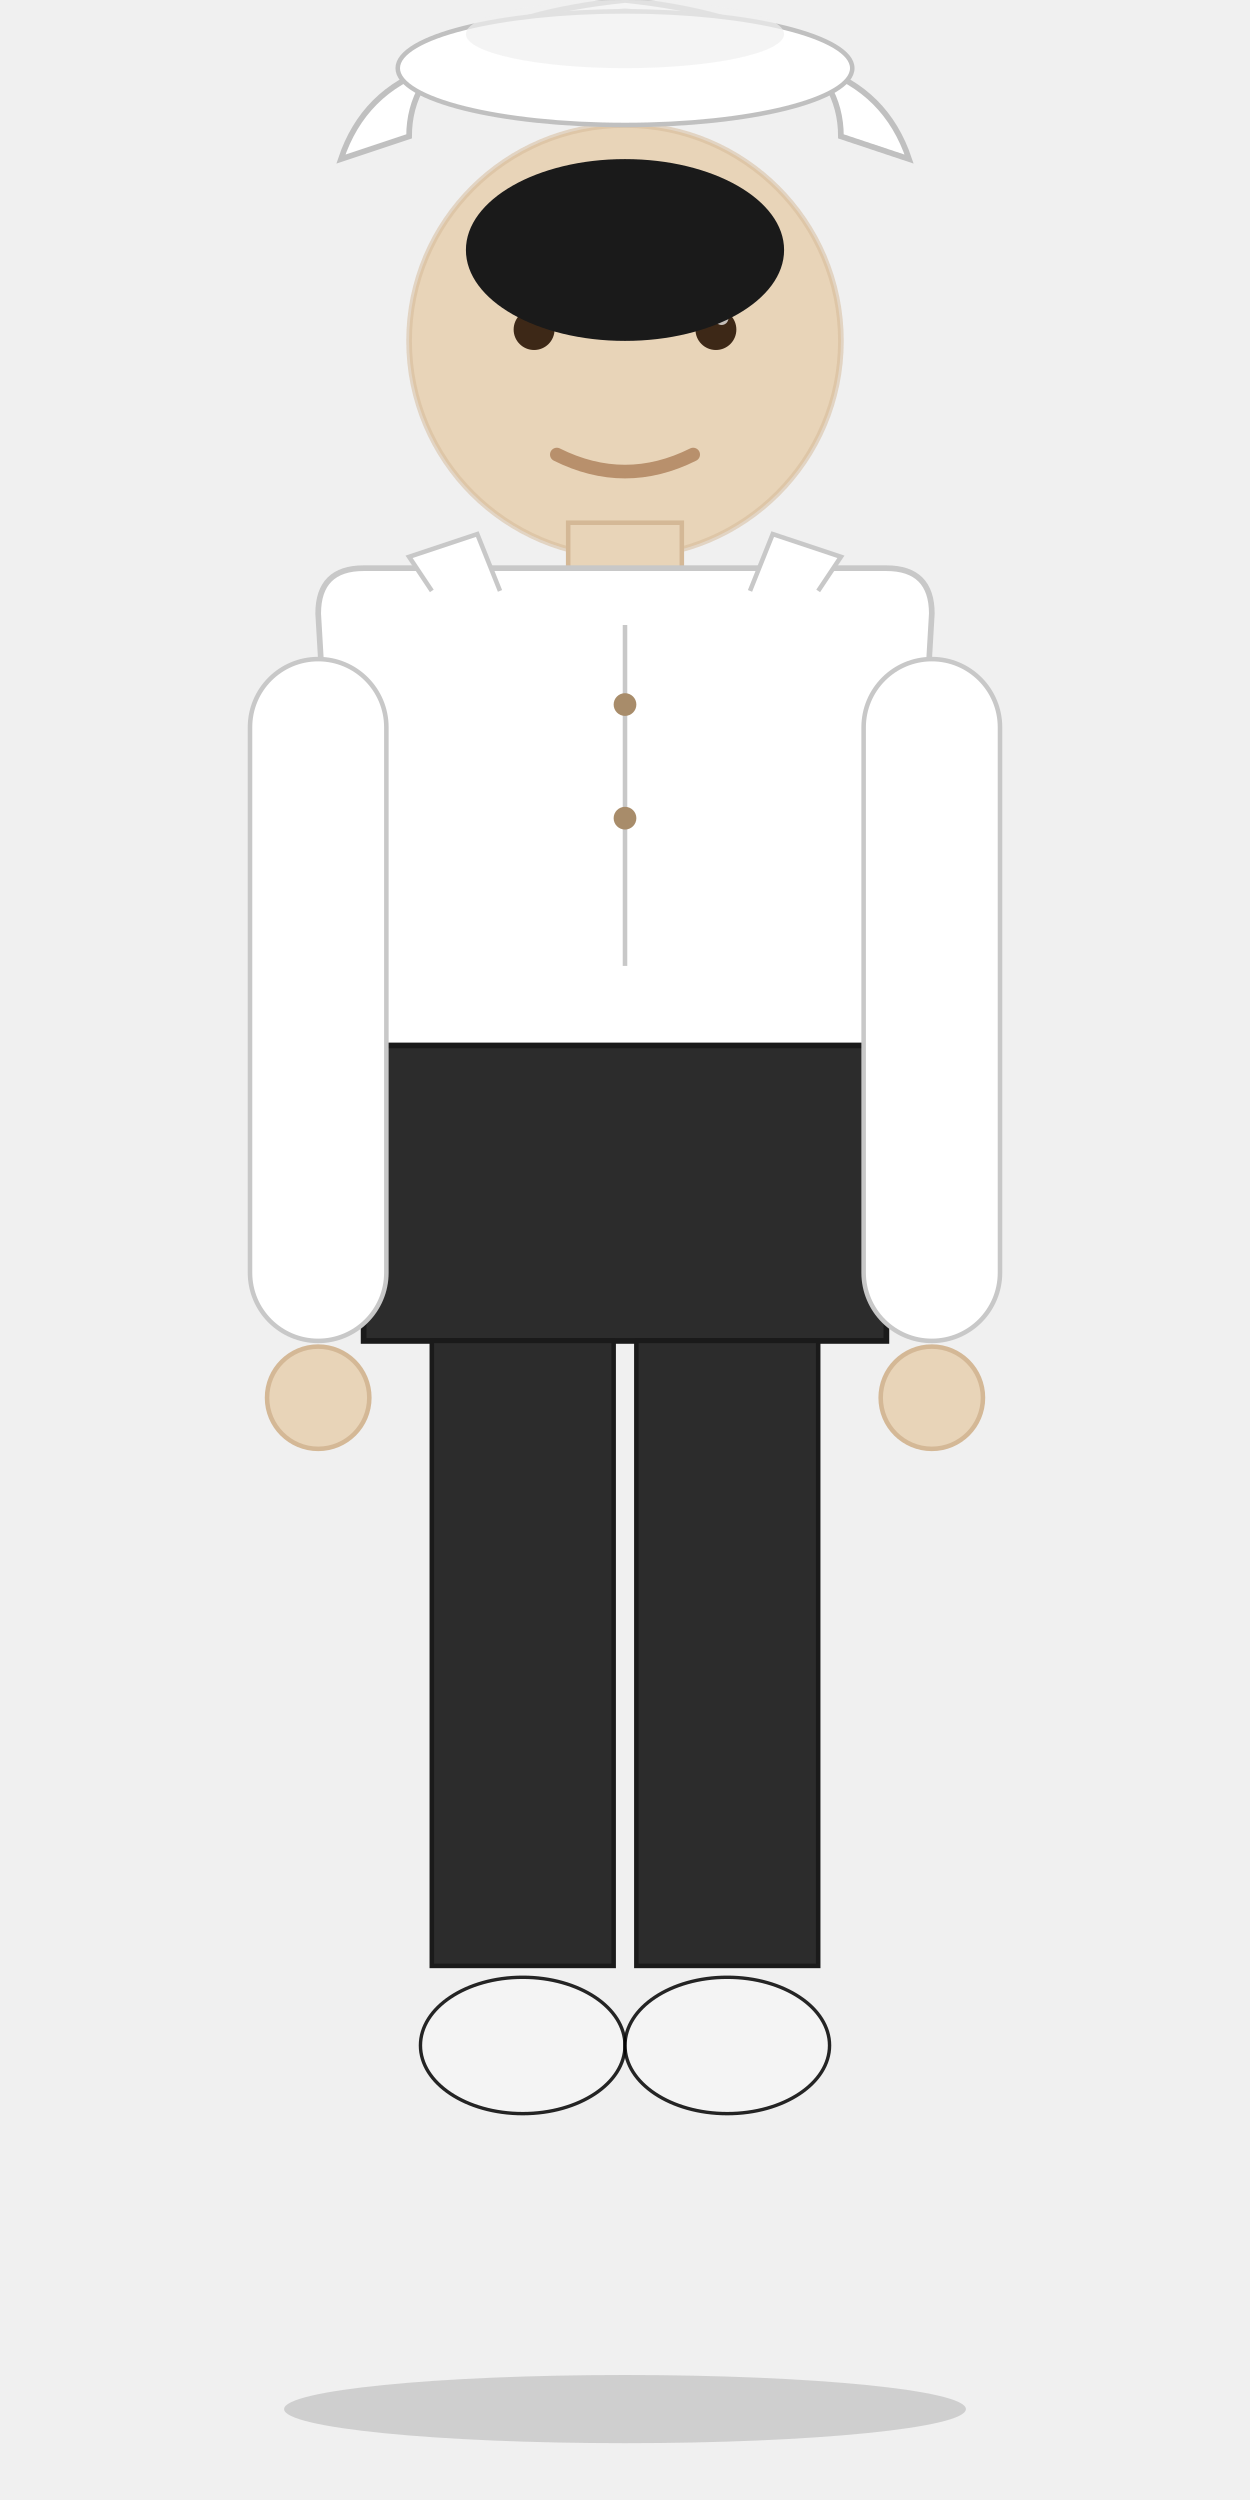
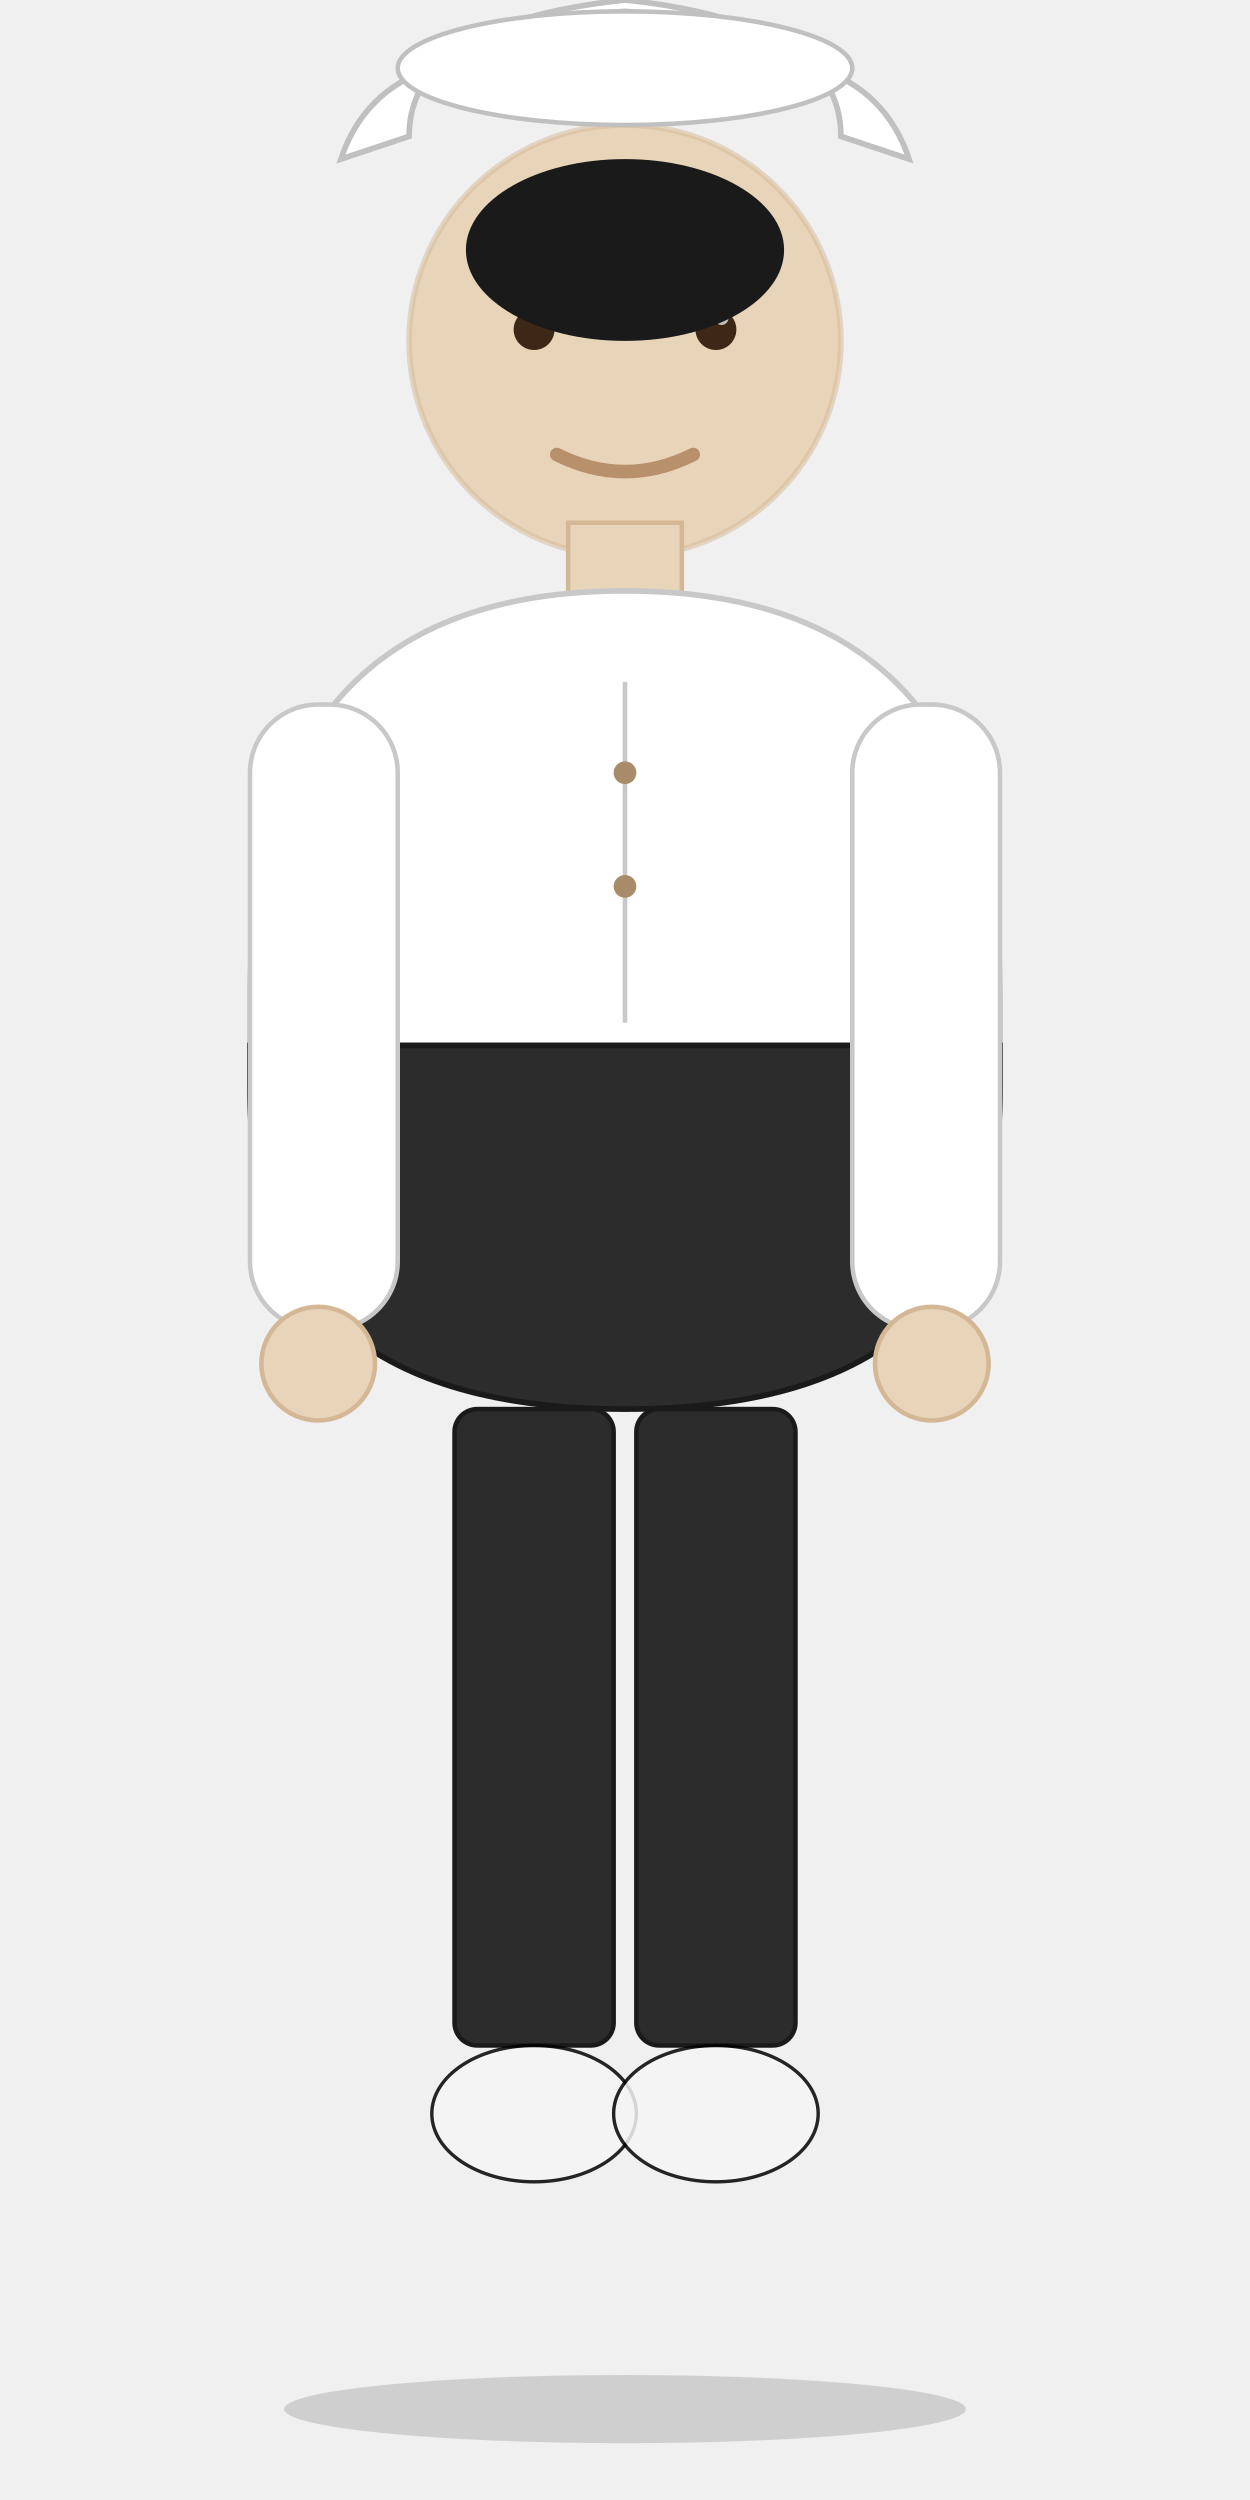
<svg xmlns="http://www.w3.org/2000/svg" viewBox="0 0 110 220" width="110" height="220">
  <ellipse cx="55" cy="212" rx="30" ry="3" fill="#000000" opacity="0.14" />
  <circle cx="55" cy="30" r="19" fill="#E8D4B8" />
  <circle cx="55" cy="30" r="19" fill="none" stroke="#D4B896" stroke-width="0.5" opacity="0.5" />
  <circle cx="47" cy="29" r="1.8" fill="#3D2817" />
  <circle cx="63" cy="29" r="1.8" fill="#3D2817" />
  <circle cx="47.5" cy="28" r="0.6" fill="#FFFFFF" opacity="0.7" />
  <circle cx="63.5" cy="28" r="0.6" fill="#FFFFFF" opacity="0.7" />
  <path d="M 44 26 Q 47 24 50 26" fill="none" stroke="#3D2817" stroke-width="0.7" stroke-linecap="round" />
  <path d="M 60 26 Q 63 24 66 26" fill="none" stroke="#3D2817" stroke-width="0.7" stroke-linecap="round" />
  <path d="M 49 40 Q 55 43 61 40" stroke="#B8906C" stroke-width="1.2" fill="none" stroke-linecap="round" />
  <ellipse cx="55" cy="22" rx="14" ry="8" fill="#1A1A1A" />
  <path d="M 36 12 Q 36 2 55 0 Q 74 2 74 12 L 80 14 Q 78 8 72 6 Q 70 2 55 1 Q 40 2 38 6 Q 32 8 30 14 Z" fill="#FFFFFF" stroke="#C0C0C0" stroke-width="0.5" />
  <ellipse cx="55" cy="6" rx="20" ry="5" fill="#FFFFFF" stroke="#C0C0C0" stroke-width="0.4" />
-   <ellipse cx="55" cy="3" rx="14" ry="3" fill="#F0F0F0" opacity="0.7" />
-   <rect x="50" y="46" width="10" height="6" fill="#E8D4B8" stroke="#D4B896" stroke-width="0.4" />
-   <path d="     M 28 54     Q 28 50 32 50     L 78 50     Q 82 50 82 54     L 80 88     L 78 92     L 78 118     L 32 118     L 32 92     L 30 88     Z   " fill="#FFFFFF" stroke="#C8C8C8" stroke-width="0.5" />
-   <path d="     M 32 92     L 78 92     L 78 118     L 32 118     Z   " fill="#2C2C2C" stroke="#1A1A1A" stroke-width="0.5" />
-   <rect x="22" y="58" width="12" height="60" rx="6" fill="#FFFFFF" stroke="#C8C8C8" stroke-width="0.4" />
-   <rect x="76" y="58" width="12" height="60" rx="6" fill="#FFFFFF" stroke="#C8C8C8" stroke-width="0.4" />
-   <circle cx="28" cy="123" r="4.5" fill="#E8D4B8" stroke="#D4B896" stroke-width="0.4" />
-   <circle cx="82" cy="123" r="4.5" fill="#E8D4B8" stroke="#D4B896" stroke-width="0.4" />
-   <rect x="38" y="118" width="16" height="55" fill="#2C2C2C" stroke="#1A1A1A" stroke-width="0.4" />
-   <rect x="56" y="118" width="16" height="55" fill="#2C2C2C" stroke="#1A1A1A" stroke-width="0.4" />
-   <ellipse cx="46" cy="180" rx="9" ry="6" fill="#F5F5F5" stroke="#000000" stroke-width="0.3" opacity="0.85" />
-   <ellipse cx="64" cy="180" rx="9" ry="6" fill="#F5F5F5" stroke="#000000" stroke-width="0.3" opacity="0.85" />
-   <path d="M 38 52 L 36 49 L 42 47 L 44 52" fill="#FFFFFF" stroke="#C8C8C8" stroke-width="0.4" />
-   <path d="M 72 52 L 74 49 L 68 47 L 66 52" fill="#FFFFFF" stroke="#C8C8C8" stroke-width="0.4" />
-   <line x1="55" y1="55" x2="55" y2="85" stroke="#C8C8C8" stroke-width="0.4" />
-   <circle cx="55" cy="62" r="1" fill="#A88C6A" />
-   <circle cx="55" cy="72" r="1" fill="#A88C6A" />
+   <rect x="50" y="46" width="10" height="8" fill="#E8D4B8" stroke="#D4B896" stroke-width="0.4" />
+   <path d="M 22 88 Q 22 52 55 52 Q 88 52 88 88 L 88 92 L 22 92 Z" fill="#FFFFFF" stroke="#C8C8C8" stroke-width="0.5" />
+   <path d="M 22 92 L 88 92 L 88 96 Q 88 124 55 124 Q 22 124 22 96 Z" fill="#2C2C2C" stroke="#1A1A1A" stroke-width="0.5" />
+   <rect x="22" y="62" width="13" height="55" rx="6" fill="#FFFFFF" stroke="#C8C8C8" stroke-width="0.4" />
+   <rect x="75" y="62" width="13" height="55" rx="6" fill="#FFFFFF" stroke="#C8C8C8" stroke-width="0.4" />
+   <circle cx="28" cy="120" r="5" fill="#E8D4B8" stroke="#D4B896" stroke-width="0.4" />
+   <circle cx="82" cy="120" r="5" fill="#E8D4B8" stroke="#D4B896" stroke-width="0.4" />
+   <rect x="40" y="124" width="14" height="56" rx="2" fill="#2C2C2C" stroke="#1A1A1A" stroke-width="0.4" />
+   <rect x="56" y="124" width="14" height="56" rx="2" fill="#2C2C2C" stroke="#1A1A1A" stroke-width="0.4" />
+   <ellipse cx="47" cy="186" rx="9" ry="6" fill="#F5F5F5" stroke="#000000" stroke-width="0.3" opacity="0.85" />
+   <ellipse cx="63" cy="186" rx="9" ry="6" fill="#F5F5F5" stroke="#000000" stroke-width="0.3" opacity="0.85" />
+   <line x1="55" y1="60" x2="55" y2="90" stroke="#C8C8C8" stroke-width="0.4" />
+   <circle cx="55" cy="68" r="1" fill="#A88C6A" />
+   <circle cx="55" cy="78" r="1" fill="#A88C6A" />
</svg>
